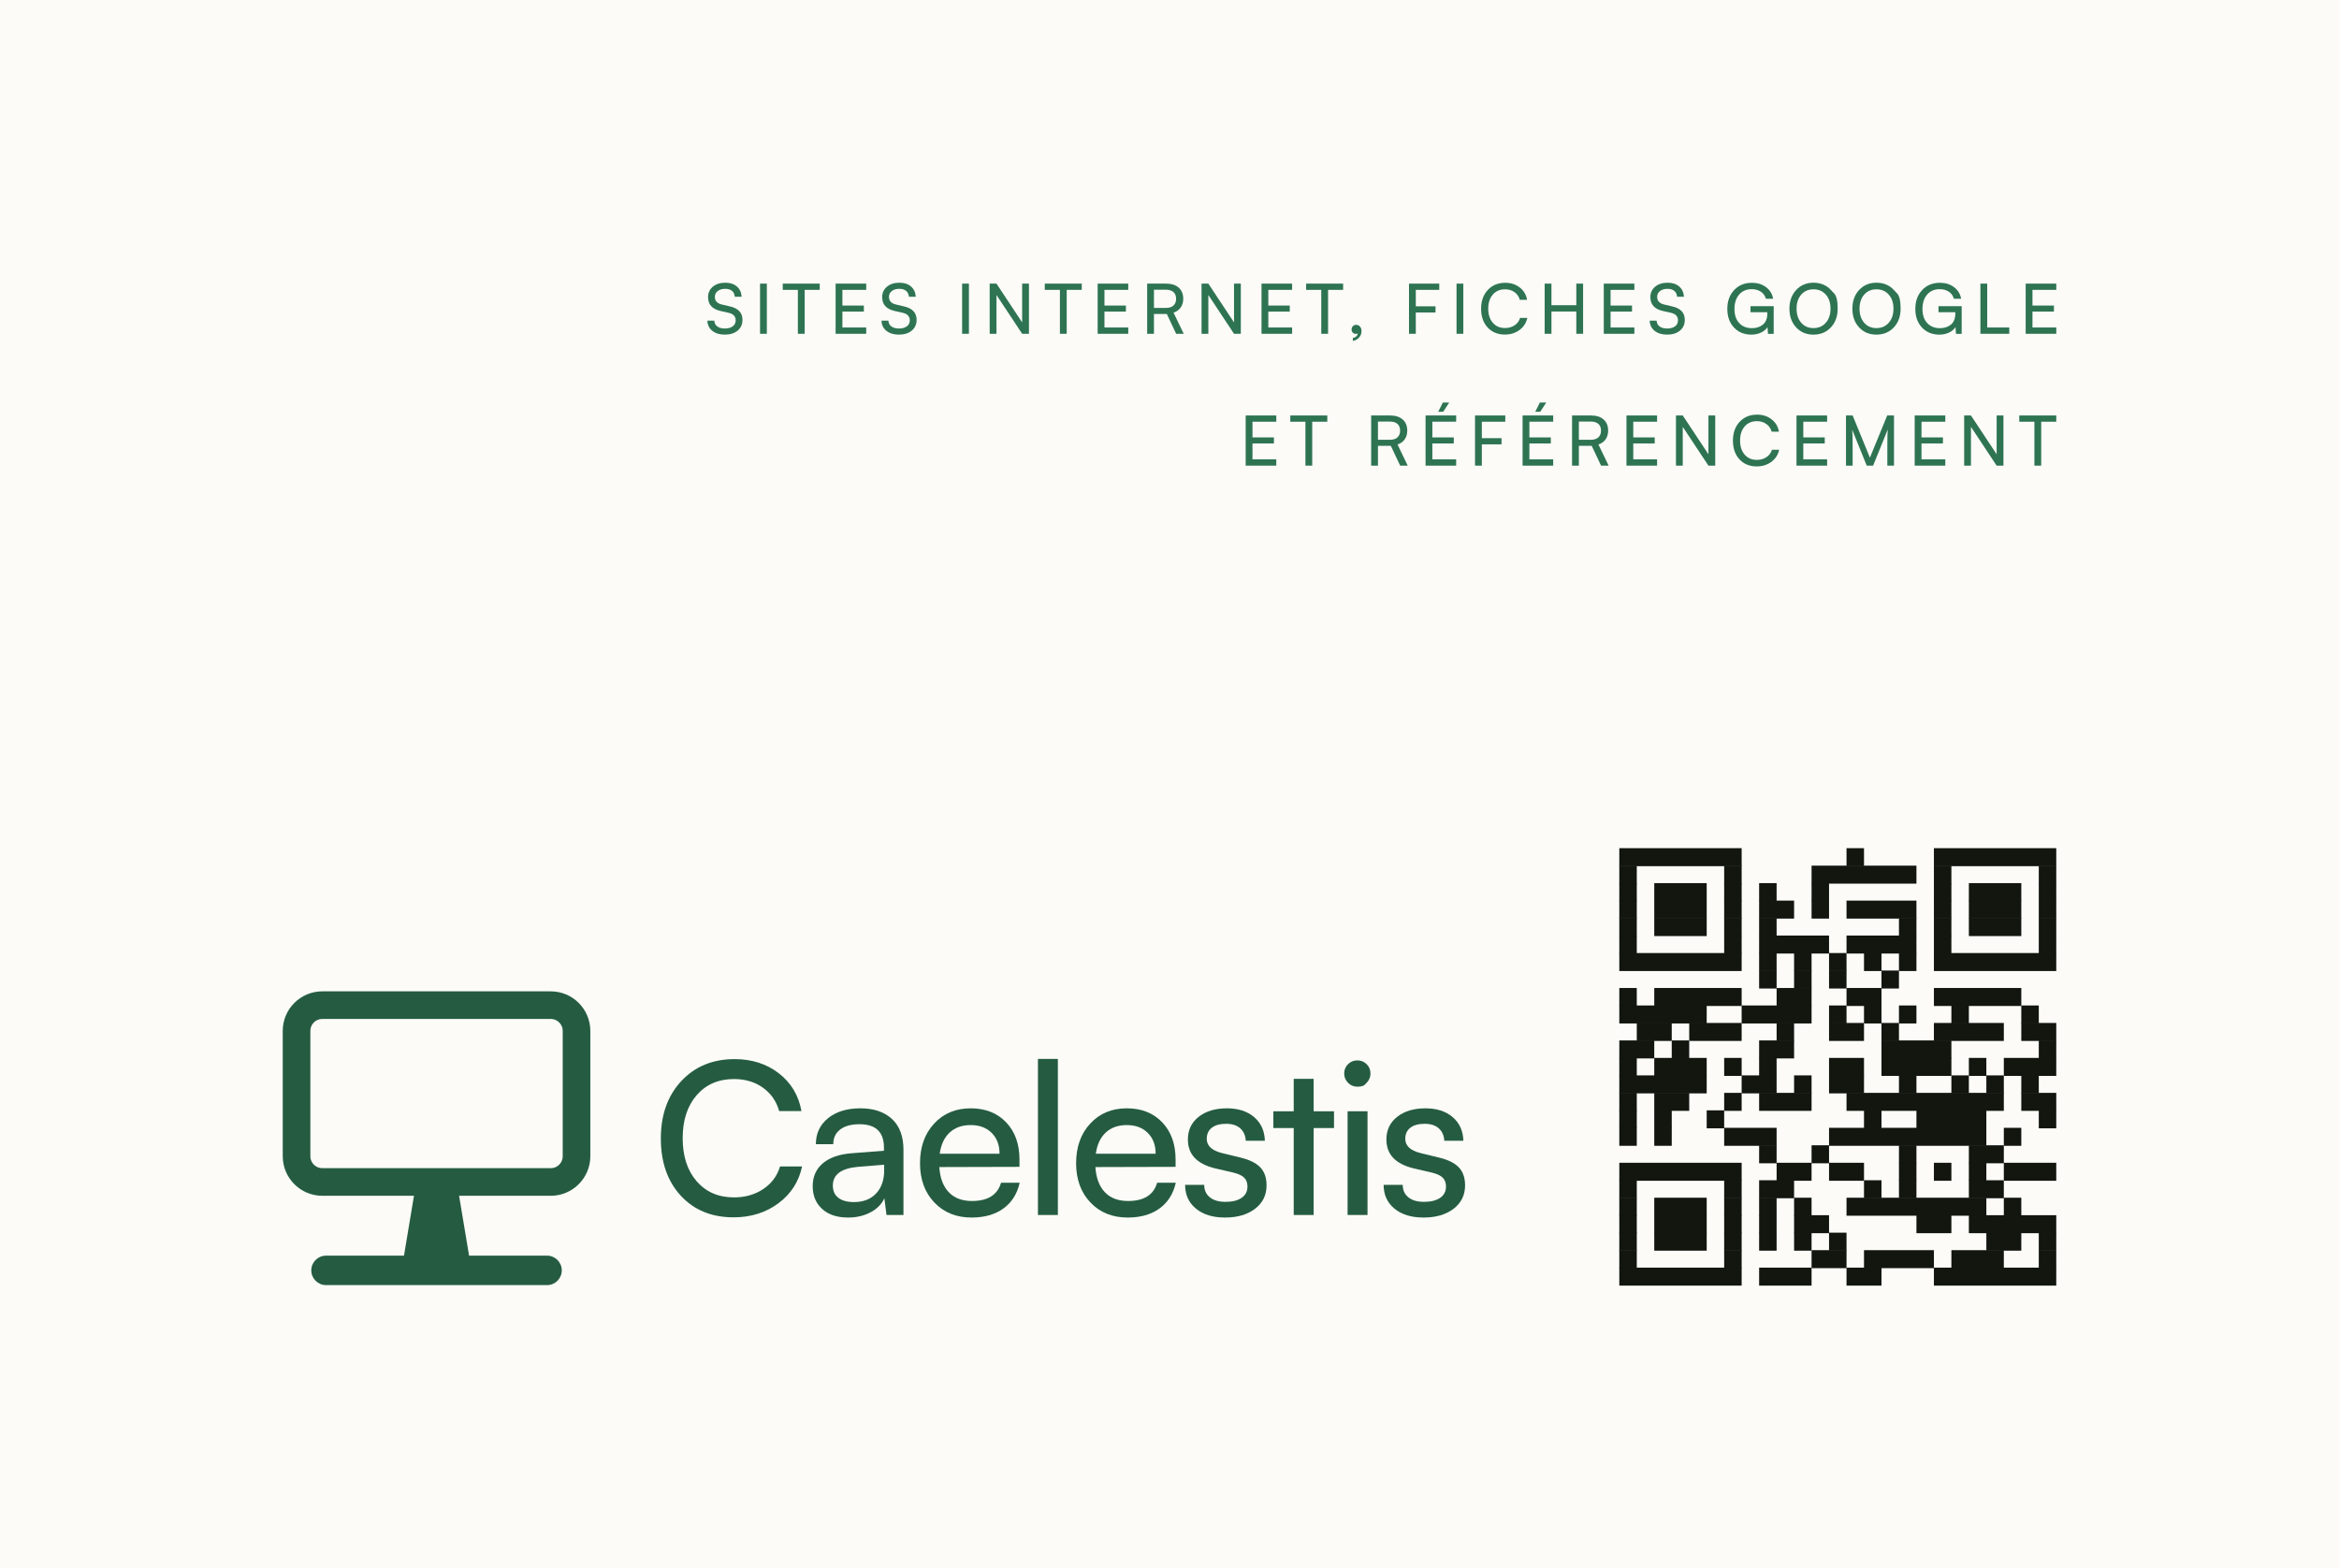
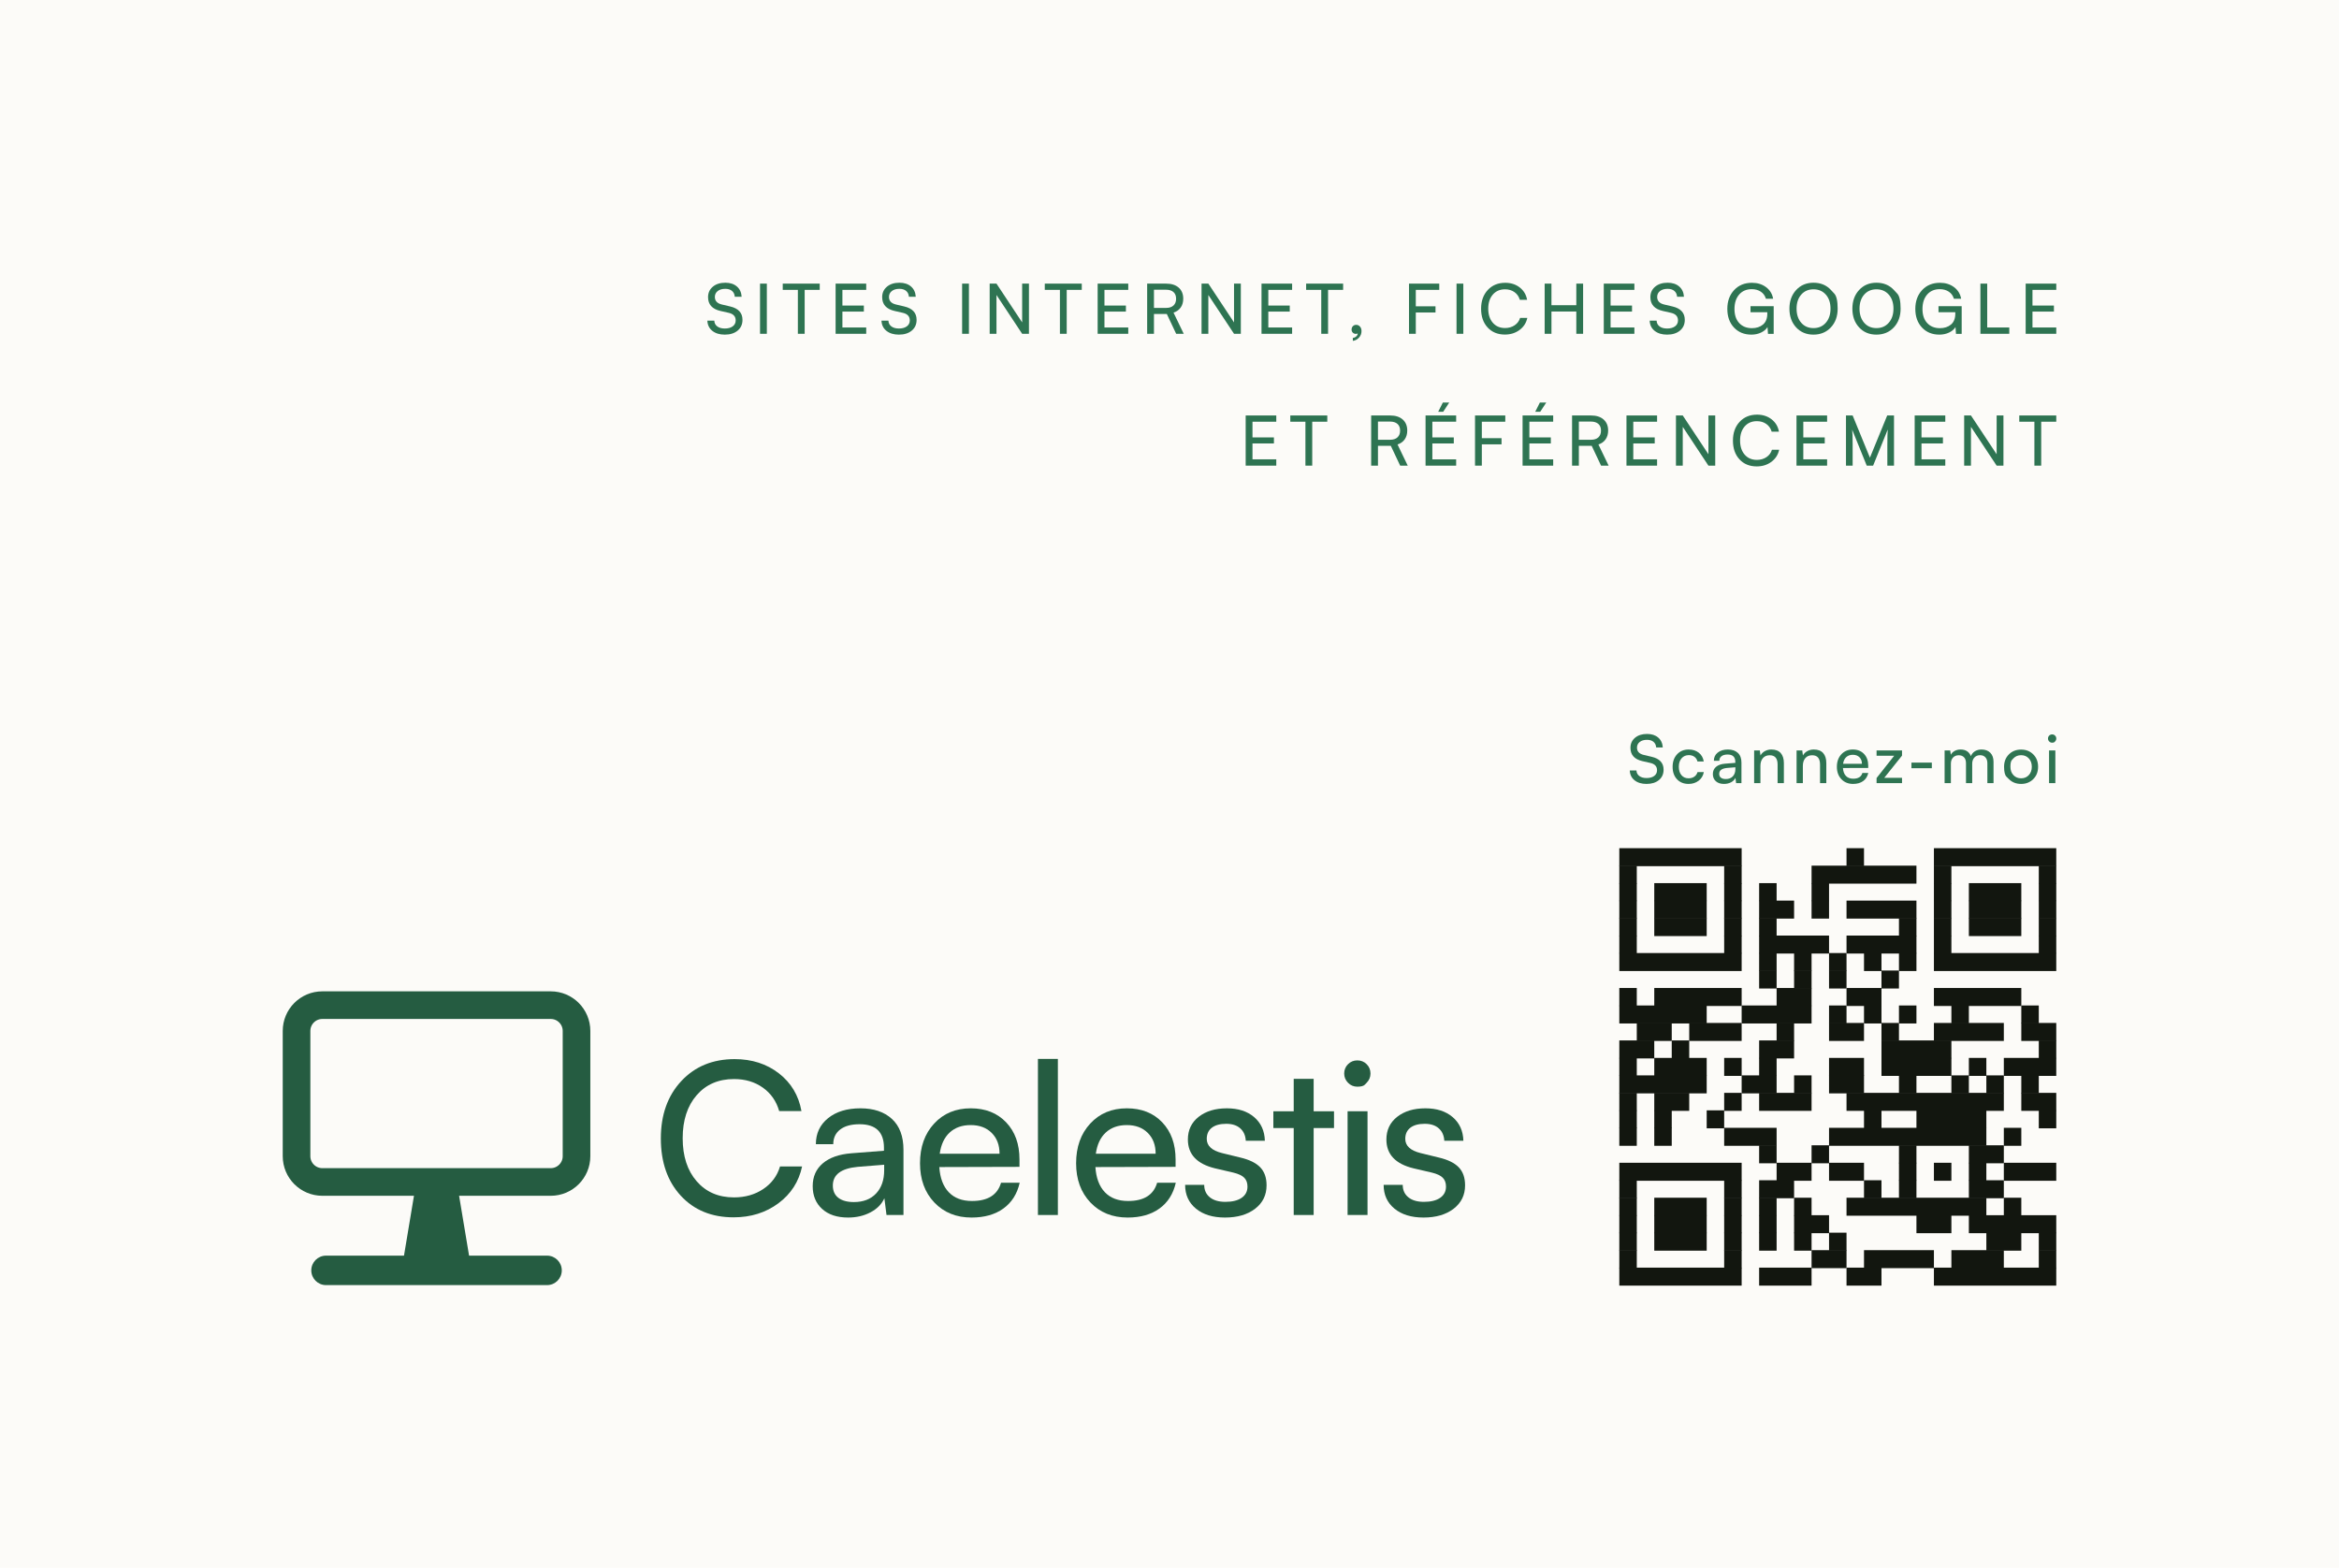
<svg xmlns="http://www.w3.org/2000/svg" width="91mm" height="61mm" viewBox="0 0 91 61">
  <rect width="91" height="61" fill="#FCFBF8" />
  <g fill="#2E7452">
    <path transform="translate(27.434 12.987) scale(0.0027 -0.0027)" d="M42 528Q42 621 110.5 678.5Q179 736 291 736Q394 736 457 682Q520 628 526 534L427 534Q423 588 387 618Q351 648 290 648Q222 648 181 616Q140 584 140 531Q140 446 241 422L360 394Q538 353 538 201Q538 104 468.5 46Q399 -12 283 -12Q172 -12 104 42Q36 96 32 189L132 189Q134 137 174.5 106.5Q215 76 283 76Q355 76 397.5 107.5Q440 139 440 193Q440 279 340 302L221 329Q42 370 42 528Z" />
    <path transform="translate(29.343 12.987) scale(0.0027 -0.0027)" d="M182 723L182 0L84 0L84 723Z" />
    <path transform="translate(30.415 12.987) scale(0.0027 -0.0027)" d="M14 633L14 723L547 723L547 633L330 633L330 0L232 0L232 633Z" />
    <path transform="translate(32.283 12.987) scale(0.0027 -0.0027)" d="M525 0L84 0L84 723L525 723L525 633L182 633L182 407L491 407L491 320L182 320L182 91L525 91Z" />
    <path transform="translate(34.208 12.987) scale(0.0027 -0.0027)" d="M42 528Q42 621 110.5 678.5Q179 736 291 736Q394 736 457 682Q520 628 526 534L427 534Q423 588 387 618Q351 648 290 648Q222 648 181 616Q140 584 140 531Q140 446 241 422L360 394Q538 353 538 201Q538 104 468.5 46Q399 -12 283 -12Q172 -12 104 42Q36 96 32 189L132 189Q134 137 174.5 106.5Q215 76 283 76Q355 76 397.5 107.5Q440 139 440 193Q440 279 340 302L221 329Q42 370 42 528Z" />
    <path transform="translate(37.205 12.987) scale(0.0027 -0.0027)" d="M182 723L182 0L84 0L84 723Z" />
    <path transform="translate(38.277 12.987) scale(0.0027 -0.0027)" d="M182 0L84 0L84 723L182 723L552 164L552 723L650 723L650 0L552 0L182 559Z" />
    <path transform="translate(40.610 12.987) scale(0.0027 -0.0027)" d="M14 633L14 723L547 723L547 633L330 633L330 0L232 0L232 633Z" />
    <path transform="translate(42.478 12.987) scale(0.0027 -0.0027)" d="M525 0L84 0L84 723L525 723L525 633L182 633L182 407L491 407L491 320L182 320L182 91L525 91Z" />
    <path transform="translate(44.404 12.987) scale(0.0027 -0.0027)" d="M182 0L84 0L84 723L357 723Q473 723 538.5 665Q604 607 604 506Q604 431 567.5 379Q531 327 464 305L611 0L502 0L367 286L182 286ZM182 635L182 373L358 373Q426 373 463.5 408Q501 443 501 505Q501 568 463 601.5Q425 635 357 635Z" />
    <path transform="translate(46.520 12.987) scale(0.0027 -0.0027)" d="M182 0L84 0L84 723L182 723L552 164L552 723L650 723L650 0L552 0L182 559Z" />
    <path transform="translate(48.853 12.987) scale(0.0027 -0.0027)" d="M525 0L84 0L84 723L525 723L525 633L182 633L182 407L491 407L491 320L182 320L182 91L525 91Z" />
    <path transform="translate(50.778 12.987) scale(0.0027 -0.0027)" d="M14 633L14 723L547 723L547 633L330 633L330 0L232 0L232 633Z" />
    <path transform="translate(52.406 12.987) scale(0.0027 -0.0027)" d="M209 39Q209 -15 173 -55Q137 -95 84 -102L84 -60Q115 -55 134.5 -36.5Q154 -18 154 5Q144 -1 127 -1Q102 -1 84 16Q66 33 66 60Q66 90 84.5 109.5Q103 129 133 129Q165 129 187 104Q209 79 209 39Z" />
    <path transform="translate(54.591 12.987) scale(0.0027 -0.0027)" d="M466 307L182 307L182 0L84 0L84 723L520 723L520 633L182 633L182 396L466 396Z" />
    <path transform="translate(56.440 12.987) scale(0.0027 -0.0027)" d="M182 723L182 0L84 0L84 723Z" />
    <path transform="translate(57.512 12.987) scale(0.0027 -0.0027)" d="M384 -11Q229 -11 135 91Q41 193 41 361Q41 528 137.5 631.5Q234 735 389 735Q511 735 597.5 668Q684 601 704 490L599 490Q579 560 522 600.5Q465 641 386 641Q276 641 210 565Q144 489 144 362Q144 235 210 159Q276 83 386 83Q465 83 524 122.5Q583 162 603 229L707 229Q684 121 595 55Q506 -11 384 -11Z" />
    <path transform="translate(59.869 12.987) scale(0.0027 -0.0027)" d="M182 0L84 0L84 723L182 723L182 412L540 412L540 723L638 723L638 0L540 0L540 321L182 321Z" />
    <path transform="translate(62.169 12.987) scale(0.0027 -0.0027)" d="M525 0L84 0L84 723L525 723L525 633L182 633L182 407L491 407L491 320L182 320L182 91L525 91Z" />
    <path transform="translate(64.095 12.987) scale(0.0027 -0.0027)" d="M42 528Q42 621 110.5 678.5Q179 736 291 736Q394 736 457 682Q520 628 526 534L427 534Q423 588 387 618Q351 648 290 648Q222 648 181 616Q140 584 140 531Q140 446 241 422L360 394Q538 353 538 201Q538 104 468.5 46Q399 -12 283 -12Q172 -12 104 42Q36 96 32 189L132 189Q134 137 174.5 106.5Q215 76 283 76Q355 76 397.5 107.5Q440 139 440 193Q440 279 340 302L221 329Q42 370 42 528Z" />
    <path transform="translate(67.092 12.987) scale(0.0027 -0.0027)" d="M394 643Q278 643 211 565Q144 487 144 357Q144 228 212.5 154.5Q281 81 395 81Q493 81 555 133.5Q617 186 617 290L617 311L375 311L375 398L709 398L709 -1L627 -1L620 97Q590 48 527.5 18Q465 -12 387 -12Q233 -12 137 90Q41 192 41 359Q41 525 139 630Q237 735 396 735Q515 735 599 672Q683 609 701 505L597 505Q577 572 522.5 607.5Q468 643 394 643Z" />
    <path transform="translate(69.508 12.987) scale(0.0027 -0.0027)" d="M639 631.5Q639 631.5 687.5 579.25Q736 527 736 362Q736 197 638.5 92.5Q541 -12 387 -12Q234 -12 137.5 92.5Q41 197 41 362Q41 526 138 631Q235 736 388 736Q542 736 639 631.5ZM633 362Q633 488 565.5 564.5Q498 641 388 641Q278 641 211 564.5Q144 488 144 362Q144 236 211 159Q278 82 388 82Q498 82 565.5 159.5Q633 237 633 362Z" />
    <path transform="translate(71.957 12.987) scale(0.0027 -0.0027)" d="M639 631.5Q639 631.5 687.5 579.25Q736 527 736 362Q736 197 638.5 92.5Q541 -12 387 -12Q234 -12 137.5 92.5Q41 197 41 362Q41 526 138 631Q235 736 388 736Q542 736 639 631.5ZM633 362Q633 488 565.5 564.5Q498 641 388 641Q278 641 211 564.5Q144 488 144 362Q144 236 211 159Q278 82 388 82Q498 82 565.5 159.5Q633 237 633 362Z" />
    <path transform="translate(74.406 12.987) scale(0.0027 -0.0027)" d="M394 643Q278 643 211 565Q144 487 144 357Q144 228 212.5 154.5Q281 81 395 81Q493 81 555 133.5Q617 186 617 290L617 311L375 311L375 398L709 398L709 -1L627 -1L620 97Q590 48 527.5 18Q465 -12 387 -12Q233 -12 137 90Q41 192 41 359Q41 525 139 630Q237 735 396 735Q515 735 599 672Q683 609 701 505L597 505Q577 572 522.5 607.5Q468 643 394 643Z" />
    <path transform="translate(76.822 12.987) scale(0.0027 -0.0027)" d="M182 723L182 91L500 91L500 0L84 0L84 723Z" />
    <path transform="translate(78.583 12.987) scale(0.0027 -0.0027)" d="M525 0L84 0L84 723L525 723L525 633L182 633L182 407L491 407L491 320L182 320L182 91L525 91Z" />
  </g>
  <g fill="#2E7452">
    <path transform="translate(48.237 18.117) scale(0.0027 -0.0027)" d="M525 0L84 0L84 723L525 723L525 633L182 633L182 407L491 407L491 320L182 320L182 91L525 91Z" />
    <path transform="translate(50.162 18.117) scale(0.0027 -0.0027)" d="M14 633L14 723L547 723L547 633L330 633L330 0L232 0L232 633Z" />
    <path transform="translate(53.119 18.117) scale(0.0027 -0.0027)" d="M182 0L84 0L84 723L357 723Q473 723 538.5 665Q604 607 604 506Q604 431 567.5 379Q531 327 464 305L611 0L502 0L367 286L182 286ZM182 635L182 373L358 373Q426 373 463.5 408Q501 443 501 505Q501 568 463 601.5Q425 635 357 635Z" />
    <path transform="translate(55.235 18.117) scale(0.0027 -0.0027)" d="M425 909L338 776L266 776L333 909ZM525 0L84 0L84 723L525 723L525 633L182 633L182 407L491 407L491 320L182 320L182 91L525 91Z" />
    <path transform="translate(57.160 18.117) scale(0.0027 -0.0027)" d="M466 307L182 307L182 0L84 0L84 723L520 723L520 633L182 633L182 396L466 396Z" />
    <path transform="translate(59.010 18.117) scale(0.0027 -0.0027)" d="M425 909L338 776L266 776L333 909ZM525 0L84 0L84 723L525 723L525 633L182 633L182 407L491 407L491 320L182 320L182 91L525 91Z" />
    <path transform="translate(60.935 18.117) scale(0.0027 -0.0027)" d="M182 0L84 0L84 723L357 723Q473 723 538.5 665Q604 607 604 506Q604 431 567.5 379Q531 327 464 305L611 0L502 0L367 286L182 286ZM182 635L182 373L358 373Q426 373 463.5 408Q501 443 501 505Q501 568 463 601.5Q425 635 357 635Z" />
    <path transform="translate(63.052 18.117) scale(0.0027 -0.0027)" d="M525 0L84 0L84 723L525 723L525 633L182 633L182 407L491 407L491 320L182 320L182 91L525 91Z" />
    <path transform="translate(64.977 18.117) scale(0.0027 -0.0027)" d="M182 0L84 0L84 723L182 723L552 164L552 723L650 723L650 0L552 0L182 559Z" />
    <path transform="translate(67.310 18.117) scale(0.0027 -0.0027)" d="M384 -11Q229 -11 135 91Q41 193 41 361Q41 528 137.5 631.5Q234 735 389 735Q511 735 597.5 668Q684 601 704 490L599 490Q579 560 522 600.5Q465 641 386 641Q276 641 210 565Q144 489 144 362Q144 235 210 159Q276 83 386 83Q465 83 524 122.5Q583 162 603 229L707 229Q684 121 595 55Q506 -11 384 -11Z" />
    <path transform="translate(69.667 18.117) scale(0.0027 -0.0027)" d="M525 0L84 0L84 723L525 723L525 633L182 633L182 407L491 407L491 320L182 320L182 91L525 91Z" />
    <path transform="translate(71.592 18.117) scale(0.0027 -0.0027)" d="M180 0L84 0L84 723L180 723L429 115L678 723L776 723L776 0L680 0L680 286Q680 460 686 521L475 0L383 0L173 519Q180 470 180 309Z" />
    <path transform="translate(74.265 18.117) scale(0.0027 -0.0027)" d="M525 0L84 0L84 723L525 723L525 633L182 633L182 407L491 407L491 320L182 320L182 91L525 91Z" />
    <path transform="translate(76.190 18.117) scale(0.0027 -0.0027)" d="M182 0L84 0L84 723L182 723L552 164L552 723L650 723L650 0L552 0L182 559Z" />
    <path transform="translate(78.523 18.117) scale(0.0027 -0.0027)" d="M14 633L14 723L547 723L547 633L330 633L330 0L232 0L232 633Z" />
  </g>
  <g transform="translate(9.8176 37.9611) scale(0.14332)">
    <path d="M12 15A7 7 0 0 1 19 8L81 8A7 7 0 0 1 88 15L88 49A7 7 0 0 1 81 56L19 56A7 7 0 0 1 12 49Z" fill="none" stroke="#255C41" stroke-width="7.5" />
    <path d="M44.5 56L40.5 80L59.5 80L55.5 56Z" fill="#255C41" />
    <rect x="16" y="76" width="68" height="8" rx="4" fill="#255C41" />
    <path transform="translate(108.529 64.966) scale(0.057574 -0.057574)" d="M384 -11Q229 -11 135 91Q41 193 41 361Q41 528 137.5 631.5Q234 735 389 735Q511 735 597.5 668Q684 601 704 490L599 490Q579 560 522 600.5Q465 641 386 641Q276 641 210 565Q144 489 144 362Q144 235 210 159Q276 83 386 83Q465 83 524 122.5Q583 162 603 229L707 229Q684 121 595 55Q506 -11 384 -11Z" fill="#255C41" />
    <path transform="translate(149.579 64.966) scale(0.057574 -0.057574)" d="M211 -12Q133 -12 88.5 28.5Q44 69 44 136Q44 203 91.5 243.5Q139 284 226 291L380 303L380 317Q380 428 265 428Q206 428 173.5 403Q141 378 141 334L59 334Q59 410 116.5 456.5Q174 503 269 503Q363 503 417.5 453Q472 403 472 307L472 0L392 0L382 79Q363 37 316.5 12.5Q270 -12 211 -12ZM238 61Q305 61 343 101.5Q381 142 381 211L381 237L256 227Q139 216 139 139Q139 101 165 81Q191 61 238 61Z" fill="#255C41" />
    <path transform="translate(179.172 64.966) scale(0.057574 -0.057574)" d="M279 -12Q171 -12 103.5 59Q36 130 36 244Q36 359 102.5 431Q169 503 275 503Q379 503 442 437Q505 371 505 262L505 227L127 226Q132 149 171.5 107.5Q211 66 281 66Q393 66 418 152L506 152Q488 73 429 30.5Q370 -12 279 -12ZM275 424Q214 424 176 389Q138 354 129 289L411 289Q411 350 374 387Q337 424 275 424Z" fill="#255C41" />
    <path transform="translate(209.225 64.966) scale(0.057574 -0.057574)" d="M164 0L70 0L70 736L164 736Z" fill="#255C41" />
    <path transform="translate(221.546 64.966) scale(0.057574 -0.057574)" d="M279 -12Q171 -12 103.5 59Q36 130 36 244Q36 359 102.5 431Q169 503 275 503Q379 503 442 437Q505 371 505 262L505 227L127 226Q132 149 171.5 107.5Q211 66 281 66Q393 66 418 152L506 152Q488 73 429 30.5Q370 -12 279 -12ZM275 424Q214 424 176 389Q138 354 129 289L411 289Q411 350 374 387Q337 424 275 424Z" fill="#255C41" />
    <path transform="translate(251.599 64.966) scale(0.057574 -0.057574)" d="M28 142L118 142Q118 105 144.5 83.5Q171 62 218 62Q267 62 294.5 81Q322 100 322 134Q322 160 307 175.5Q292 191 255 200L169 220Q41 251 41 356Q41 423 92 463Q143 503 225 503Q305 503 353.5 461.5Q402 420 404 350L314 350Q312 387 288 408.5Q264 430 222 430Q178 430 154 411.5Q130 393 130 359Q130 310 202 292L288 271Q352 256 382 225Q412 194 412 140Q412 71 358 29.5Q304 -12 216 -12Q130 -12 79 30Q28 72 28 142Z" fill="#255C41" />
    <path transform="translate(276.241 64.966) scale(0.057574 -0.057574)" d="M206 0L112 0L112 410L16 410L16 489L112 489L112 642L206 642L206 489L302 489L302 410L206 410Z" fill="#255C41" />
    <path transform="translate(293.398 64.966) scale(0.057574 -0.057574)" d="M158 623.5Q158 623.5 149 614.25Q140 605 114 605Q88 605 70 623.5Q52 642 52 667Q52 693 70 711Q88 729 114 729Q140 729 158 711Q176 693 176 667Q176 642 158 623.5ZM68 0L68 489L162 489L162 0Z" fill="#255C41" />
    <path transform="translate(305.488 64.966) scale(0.057574 -0.057574)" d="M28 142L118 142Q118 105 144.5 83.5Q171 62 218 62Q267 62 294.5 81Q322 100 322 134Q322 160 307 175.5Q292 191 255 200L169 220Q41 251 41 356Q41 423 92 463Q143 503 225 503Q305 503 353.5 461.5Q402 420 404 350L314 350Q312 387 288 408.5Q264 430 222 430Q178 430 154 411.5Q130 393 130 359Q130 310 202 292L288 271Q352 256 382 225Q412 194 412 140Q412 71 358 29.5Q304 -12 216 -12Q130 -12 79 30Q28 72 28 142Z" fill="#255C41" />
  </g>
  <rect x="63.000" y="33.000" width="4.760" height="0.700" fill="#12160F" />
  <rect x="71.840" y="33.000" width="0.680" height="0.700" fill="#12160F" />
  <rect x="75.240" y="33.000" width="4.760" height="0.700" fill="#12160F" />
  <rect x="63.000" y="33.680" width="0.680" height="0.700" fill="#12160F" />
  <rect x="67.080" y="33.680" width="0.680" height="0.700" fill="#12160F" />
  <rect x="70.480" y="33.680" width="4.080" height="0.700" fill="#12160F" />
  <rect x="75.240" y="33.680" width="0.680" height="0.700" fill="#12160F" />
  <rect x="79.320" y="33.680" width="0.680" height="0.700" fill="#12160F" />
  <rect x="63.000" y="34.360" width="0.680" height="0.700" fill="#12160F" />
  <rect x="64.360" y="34.360" width="2.040" height="0.700" fill="#12160F" />
  <rect x="67.080" y="34.360" width="0.680" height="0.700" fill="#12160F" />
  <rect x="68.440" y="34.360" width="0.680" height="0.700" fill="#12160F" />
  <rect x="70.480" y="34.360" width="0.680" height="0.700" fill="#12160F" />
  <rect x="75.240" y="34.360" width="0.680" height="0.700" fill="#12160F" />
  <rect x="76.600" y="34.360" width="2.040" height="0.700" fill="#12160F" />
  <rect x="79.320" y="34.360" width="0.680" height="0.700" fill="#12160F" />
  <rect x="63.000" y="35.040" width="0.680" height="0.700" fill="#12160F" />
  <rect x="64.360" y="35.040" width="2.040" height="0.700" fill="#12160F" />
  <rect x="67.080" y="35.040" width="0.680" height="0.700" fill="#12160F" />
  <rect x="68.440" y="35.040" width="1.360" height="0.700" fill="#12160F" />
  <rect x="70.480" y="35.040" width="0.680" height="0.700" fill="#12160F" />
  <rect x="71.840" y="35.040" width="2.720" height="0.700" fill="#12160F" />
  <rect x="75.240" y="35.040" width="0.680" height="0.700" fill="#12160F" />
  <rect x="76.600" y="35.040" width="2.040" height="0.700" fill="#12160F" />
  <rect x="79.320" y="35.040" width="0.680" height="0.700" fill="#12160F" />
  <rect x="63.000" y="35.720" width="0.680" height="0.700" fill="#12160F" />
  <rect x="64.360" y="35.720" width="2.040" height="0.700" fill="#12160F" />
  <rect x="67.080" y="35.720" width="0.680" height="0.700" fill="#12160F" />
  <rect x="68.440" y="35.720" width="0.680" height="0.700" fill="#12160F" />
  <rect x="73.880" y="35.720" width="0.680" height="0.700" fill="#12160F" />
  <rect x="75.240" y="35.720" width="0.680" height="0.700" fill="#12160F" />
  <rect x="76.600" y="35.720" width="2.040" height="0.700" fill="#12160F" />
  <rect x="79.320" y="35.720" width="0.680" height="0.700" fill="#12160F" />
  <rect x="63.000" y="36.400" width="0.680" height="0.700" fill="#12160F" />
  <rect x="67.080" y="36.400" width="0.680" height="0.700" fill="#12160F" />
  <rect x="68.440" y="36.400" width="2.720" height="0.700" fill="#12160F" />
  <rect x="71.840" y="36.400" width="2.720" height="0.700" fill="#12160F" />
  <rect x="75.240" y="36.400" width="0.680" height="0.700" fill="#12160F" />
  <rect x="79.320" y="36.400" width="0.680" height="0.700" fill="#12160F" />
  <rect x="63.000" y="37.080" width="4.760" height="0.700" fill="#12160F" />
  <rect x="68.440" y="37.080" width="0.680" height="0.700" fill="#12160F" />
  <rect x="69.800" y="37.080" width="0.680" height="0.700" fill="#12160F" />
  <rect x="71.160" y="37.080" width="0.680" height="0.700" fill="#12160F" />
  <rect x="72.520" y="37.080" width="0.680" height="0.700" fill="#12160F" />
  <rect x="73.880" y="37.080" width="0.680" height="0.700" fill="#12160F" />
  <rect x="75.240" y="37.080" width="4.760" height="0.700" fill="#12160F" />
  <rect x="68.440" y="37.760" width="0.680" height="0.700" fill="#12160F" />
  <rect x="69.800" y="37.760" width="0.680" height="0.700" fill="#12160F" />
  <rect x="71.160" y="37.760" width="0.680" height="0.700" fill="#12160F" />
  <rect x="73.200" y="37.760" width="0.680" height="0.700" fill="#12160F" />
  <rect x="63.000" y="38.440" width="0.680" height="0.700" fill="#12160F" />
  <rect x="64.360" y="38.440" width="3.400" height="0.700" fill="#12160F" />
  <rect x="69.120" y="38.440" width="1.360" height="0.700" fill="#12160F" />
  <rect x="71.840" y="38.440" width="1.360" height="0.700" fill="#12160F" />
  <rect x="75.240" y="38.440" width="3.400" height="0.700" fill="#12160F" />
  <rect x="63.000" y="39.120" width="3.400" height="0.700" fill="#12160F" />
  <rect x="67.760" y="39.120" width="2.720" height="0.700" fill="#12160F" />
  <rect x="71.160" y="39.120" width="0.680" height="0.700" fill="#12160F" />
  <rect x="72.520" y="39.120" width="0.680" height="0.700" fill="#12160F" />
  <rect x="73.880" y="39.120" width="0.680" height="0.700" fill="#12160F" />
  <rect x="75.920" y="39.120" width="0.680" height="0.700" fill="#12160F" />
  <rect x="78.640" y="39.120" width="0.680" height="0.700" fill="#12160F" />
  <rect x="63.680" y="39.800" width="1.360" height="0.700" fill="#12160F" />
  <rect x="65.720" y="39.800" width="2.040" height="0.700" fill="#12160F" />
  <rect x="69.120" y="39.800" width="0.680" height="0.700" fill="#12160F" />
  <rect x="71.160" y="39.800" width="1.360" height="0.700" fill="#12160F" />
  <rect x="73.200" y="39.800" width="0.680" height="0.700" fill="#12160F" />
  <rect x="75.240" y="39.800" width="2.720" height="0.700" fill="#12160F" />
  <rect x="78.640" y="39.800" width="1.360" height="0.700" fill="#12160F" />
  <rect x="63.000" y="40.480" width="1.360" height="0.700" fill="#12160F" />
  <rect x="65.040" y="40.480" width="0.680" height="0.700" fill="#12160F" />
  <rect x="68.440" y="40.480" width="1.360" height="0.700" fill="#12160F" />
  <rect x="73.200" y="40.480" width="2.720" height="0.700" fill="#12160F" />
  <rect x="79.320" y="40.480" width="0.680" height="0.700" fill="#12160F" />
  <rect x="63.000" y="41.160" width="0.680" height="0.700" fill="#12160F" />
  <rect x="64.360" y="41.160" width="2.040" height="0.700" fill="#12160F" />
  <rect x="67.080" y="41.160" width="0.680" height="0.700" fill="#12160F" />
  <rect x="68.440" y="41.160" width="0.680" height="0.700" fill="#12160F" />
  <rect x="71.160" y="41.160" width="1.360" height="0.700" fill="#12160F" />
  <rect x="73.200" y="41.160" width="2.720" height="0.700" fill="#12160F" />
  <rect x="76.600" y="41.160" width="0.680" height="0.700" fill="#12160F" />
  <rect x="77.960" y="41.160" width="2.040" height="0.700" fill="#12160F" />
  <rect x="63.000" y="41.840" width="3.400" height="0.700" fill="#12160F" />
  <rect x="67.760" y="41.840" width="1.360" height="0.700" fill="#12160F" />
  <rect x="69.800" y="41.840" width="0.680" height="0.700" fill="#12160F" />
  <rect x="71.160" y="41.840" width="1.360" height="0.700" fill="#12160F" />
  <rect x="73.880" y="41.840" width="0.680" height="0.700" fill="#12160F" />
  <rect x="75.920" y="41.840" width="0.680" height="0.700" fill="#12160F" />
  <rect x="77.280" y="41.840" width="0.680" height="0.700" fill="#12160F" />
  <rect x="78.640" y="41.840" width="0.680" height="0.700" fill="#12160F" />
  <rect x="63.000" y="42.520" width="0.680" height="0.700" fill="#12160F" />
  <rect x="64.360" y="42.520" width="1.360" height="0.700" fill="#12160F" />
  <rect x="67.080" y="42.520" width="0.680" height="0.700" fill="#12160F" />
  <rect x="68.440" y="42.520" width="2.040" height="0.700" fill="#12160F" />
  <rect x="71.840" y="42.520" width="6.120" height="0.700" fill="#12160F" />
  <rect x="78.640" y="42.520" width="1.360" height="0.700" fill="#12160F" />
  <rect x="63.000" y="43.200" width="0.680" height="0.700" fill="#12160F" />
  <rect x="64.360" y="43.200" width="0.680" height="0.700" fill="#12160F" />
  <rect x="66.400" y="43.200" width="0.680" height="0.700" fill="#12160F" />
  <rect x="72.520" y="43.200" width="0.680" height="0.700" fill="#12160F" />
  <rect x="74.560" y="43.200" width="2.720" height="0.700" fill="#12160F" />
  <rect x="79.320" y="43.200" width="0.680" height="0.700" fill="#12160F" />
  <rect x="63.000" y="43.880" width="0.680" height="0.700" fill="#12160F" />
  <rect x="64.360" y="43.880" width="0.680" height="0.700" fill="#12160F" />
  <rect x="67.080" y="43.880" width="2.040" height="0.700" fill="#12160F" />
  <rect x="71.160" y="43.880" width="6.120" height="0.700" fill="#12160F" />
  <rect x="77.960" y="43.880" width="0.680" height="0.700" fill="#12160F" />
  <rect x="68.440" y="44.560" width="0.680" height="0.700" fill="#12160F" />
  <rect x="70.480" y="44.560" width="0.680" height="0.700" fill="#12160F" />
  <rect x="73.880" y="44.560" width="0.680" height="0.700" fill="#12160F" />
  <rect x="76.600" y="44.560" width="1.360" height="0.700" fill="#12160F" />
  <rect x="63.000" y="45.240" width="4.760" height="0.700" fill="#12160F" />
  <rect x="69.120" y="45.240" width="1.360" height="0.700" fill="#12160F" />
  <rect x="71.160" y="45.240" width="1.360" height="0.700" fill="#12160F" />
  <rect x="73.880" y="45.240" width="0.680" height="0.700" fill="#12160F" />
  <rect x="75.240" y="45.240" width="0.680" height="0.700" fill="#12160F" />
  <rect x="76.600" y="45.240" width="0.680" height="0.700" fill="#12160F" />
  <rect x="77.960" y="45.240" width="2.040" height="0.700" fill="#12160F" />
  <rect x="63.000" y="45.920" width="0.680" height="0.700" fill="#12160F" />
  <rect x="67.080" y="45.920" width="0.680" height="0.700" fill="#12160F" />
  <rect x="68.440" y="45.920" width="1.360" height="0.700" fill="#12160F" />
  <rect x="72.520" y="45.920" width="0.680" height="0.700" fill="#12160F" />
  <rect x="73.880" y="45.920" width="0.680" height="0.700" fill="#12160F" />
  <rect x="76.600" y="45.920" width="1.360" height="0.700" fill="#12160F" />
  <rect x="63.000" y="46.600" width="0.680" height="0.700" fill="#12160F" />
  <rect x="64.360" y="46.600" width="2.040" height="0.700" fill="#12160F" />
  <rect x="67.080" y="46.600" width="0.680" height="0.700" fill="#12160F" />
  <rect x="68.440" y="46.600" width="0.680" height="0.700" fill="#12160F" />
  <rect x="69.800" y="46.600" width="0.680" height="0.700" fill="#12160F" />
  <rect x="71.840" y="46.600" width="5.440" height="0.700" fill="#12160F" />
  <rect x="77.960" y="46.600" width="0.680" height="0.700" fill="#12160F" />
  <rect x="63.000" y="47.280" width="0.680" height="0.700" fill="#12160F" />
  <rect x="64.360" y="47.280" width="2.040" height="0.700" fill="#12160F" />
  <rect x="67.080" y="47.280" width="0.680" height="0.700" fill="#12160F" />
  <rect x="68.440" y="47.280" width="0.680" height="0.700" fill="#12160F" />
  <rect x="69.800" y="47.280" width="1.360" height="0.700" fill="#12160F" />
  <rect x="74.560" y="47.280" width="1.360" height="0.700" fill="#12160F" />
  <rect x="76.600" y="47.280" width="3.400" height="0.700" fill="#12160F" />
  <rect x="63.000" y="47.960" width="0.680" height="0.700" fill="#12160F" />
  <rect x="64.360" y="47.960" width="2.040" height="0.700" fill="#12160F" />
  <rect x="67.080" y="47.960" width="0.680" height="0.700" fill="#12160F" />
  <rect x="68.440" y="47.960" width="0.680" height="0.700" fill="#12160F" />
  <rect x="69.800" y="47.960" width="0.680" height="0.700" fill="#12160F" />
  <rect x="71.160" y="47.960" width="0.680" height="0.700" fill="#12160F" />
  <rect x="77.280" y="47.960" width="1.360" height="0.700" fill="#12160F" />
  <rect x="79.320" y="47.960" width="0.680" height="0.700" fill="#12160F" />
  <rect x="63.000" y="48.640" width="0.680" height="0.700" fill="#12160F" />
  <rect x="67.080" y="48.640" width="0.680" height="0.700" fill="#12160F" />
  <rect x="70.480" y="48.640" width="1.360" height="0.700" fill="#12160F" />
  <rect x="72.520" y="48.640" width="2.720" height="0.700" fill="#12160F" />
  <rect x="75.920" y="48.640" width="2.040" height="0.700" fill="#12160F" />
  <rect x="79.320" y="48.640" width="0.680" height="0.700" fill="#12160F" />
  <rect x="63.000" y="49.320" width="4.760" height="0.700" fill="#12160F" />
  <rect x="68.440" y="49.320" width="2.040" height="0.700" fill="#12160F" />
  <rect x="71.840" y="49.320" width="1.360" height="0.700" fill="#12160F" />
  <rect x="75.240" y="49.320" width="4.760" height="0.700" fill="#12160F" />
+   <g fill="#2E7452">
+     <path transform="translate(63.324 30.469) scale(0.0026 -0.0026)" d="M42 528Q42 621 110.5 678.5Q179 736 291 736Q394 736 457 682Q520 628 526 534L427 534Q423 588 387 618Q351 648 290 648Q222 648 181 616Q140 584 140 531Q140 446 241 422L360 394Q538 353 538 201Q538 104 468.5 46Q399 -12 283 -12Q172 -12 104 42Q36 96 32 189L132 189Q134 137 174.5 106.5Q215 76 283 76Q355 76 397.5 107.5Q440 139 440 193Q440 279 340 302L221 329Q42 370 42 528Z" />
+     <path transform="translate(64.980 30.469) scale(0.0026 -0.0026)" d="M36 244Q36 359 102.5 431Q169 503 276 503Q368 503 428.5 454.5Q489 406 502 324L408 324Q396 370 361.5 394.5Q327 419 279 419Q212 419 170.5 371.5Q129 324 129 245Q129 166 168.5 119Q208 72 275 72Q325 72 360.5 96.5Q396 121 409 165L503 165Q489 85 426 36.5Q363 -12 275 -12Q167 -12 101.5 58Q36 128 36 244Z" />
+     <path transform="translate(66.525 30.469) scale(0.0026 -0.0026)" d="M211 -12Q133 -12 88.5 28.5Q44 69 44 136Q44 203 91.5 243.5Q139 284 226 291L380 303L380 317Q380 428 265 428Q206 428 173.5 403Q141 378 141 334L59 334Q59 410 116.5 456.5Q174 503 269 503Q363 503 417.5 453Q472 403 472 307L472 0L392 0L382 79Q363 37 316.5 12.5Q270 -12 211 -12ZM238 61Q305 61 343 101.5Q381 142 381 211L381 237L256 227Q139 216 139 139Q139 101 165 81Q191 61 238 61Z" />
+     <path transform="translate(68.069 30.469) scale(0.0026 -0.0026)" d="M162 0L68 0L68 489L153 489L163 414Q186 456 229.5 479.5Q273 503 325 503Q419 503 466 449.5Q513 396 513 299L513 0L419 0L419 278Q419 417 301 417Q236 417 199 374Q162 331 162 259Z" />
+     <path transform="translate(69.720 30.469) scale(0.0026 -0.0026)" d="M162 0L68 0L68 489L153 489L163 414Q186 456 229.5 479.5Q273 503 325 503Q419 503 466 449.5Q513 396 513 299L513 0L419 0L419 278Q419 417 301 417Q236 417 199 374Q162 331 162 259Z" />
+     <path transform="translate(71.371 30.469) scale(0.0026 -0.0026)" d="M279 -12Q171 -12 103.5 59Q36 130 36 244Q36 359 102.5 431Q169 503 275 503Q379 503 442 437Q505 371 505 262L505 227L127 226Q132 149 171.5 107.5Q211 66 281 66Q393 66 418 152L506 152Q488 73 429 30.5Q370 -12 279 -12ZM275 424Q214 424 176 389Q138 354 129 289L411 289Q411 350 374 387Q337 424 275 424Z" />
+     <path transform="translate(72.910 30.469) scale(0.0026 -0.0026)" d="M419 0L38 0L38 76L302 410L38 410L38 489L419 489L419 412L153 79L419 79Z" />
+     <path transform="translate(74.202 30.469) scale(0.0026 -0.0026)" d="M63 223L63 307L368 307L368 223Z" />
+     <path transform="translate(75.479 30.469) scale(0.0026 -0.0026)" d="M162 0L68 0L68 489L152 489L161 425Q180 461 218.5 482Q257 503 307 503Q421 503 462 404Q479 450 521 476.5Q563 503 620 503Q704 503 752 454Q800 405 800 320L800 0L708 0L708 297Q708 354 678.5 386Q649 418 599 418Q546 418 513.5 383Q481 348 481 290L481 0L388 0L388 298Q388 355 359 386Q330 417 280 417Q226 417 194 382.5Q162 348 162 290Z" />
+     <path transform="translate(77.876 30.469) scale(0.0026 -0.0026)" d="M108 60Q108 60 72 96Q36 132 36 245Q36 358 108 430Q180 502 291 502Q401 502 473 430Q545 358 545 245Q545 132 473 60Q401 -12 291 -12Q180 -12 108 60ZM175.5 370Q175.5 370 153.25 346Q131 322 131 245Q131 168 175.5 120Q220 72 291 72Q362 72 406.5 120.5Q451 169 451 245Q451 321 406.5 369.5Q362 418 291 418Q220 418 175.5 370Z" />
+     <path transform="translate(79.543 30.469) scale(0.0026 -0.0026)" d="M158 623.5Q158 623.5 149 614.25Q140 605 114 605Q88 605 70 623.5Q52 642 52 667Q52 693 70 711Q88 729 114 729Q140 729 158 711Q176 693 176 667Q176 642 158 623.5ZM68 0L68 489L162 489L162 0Z" />
+   </g>
</svg>
